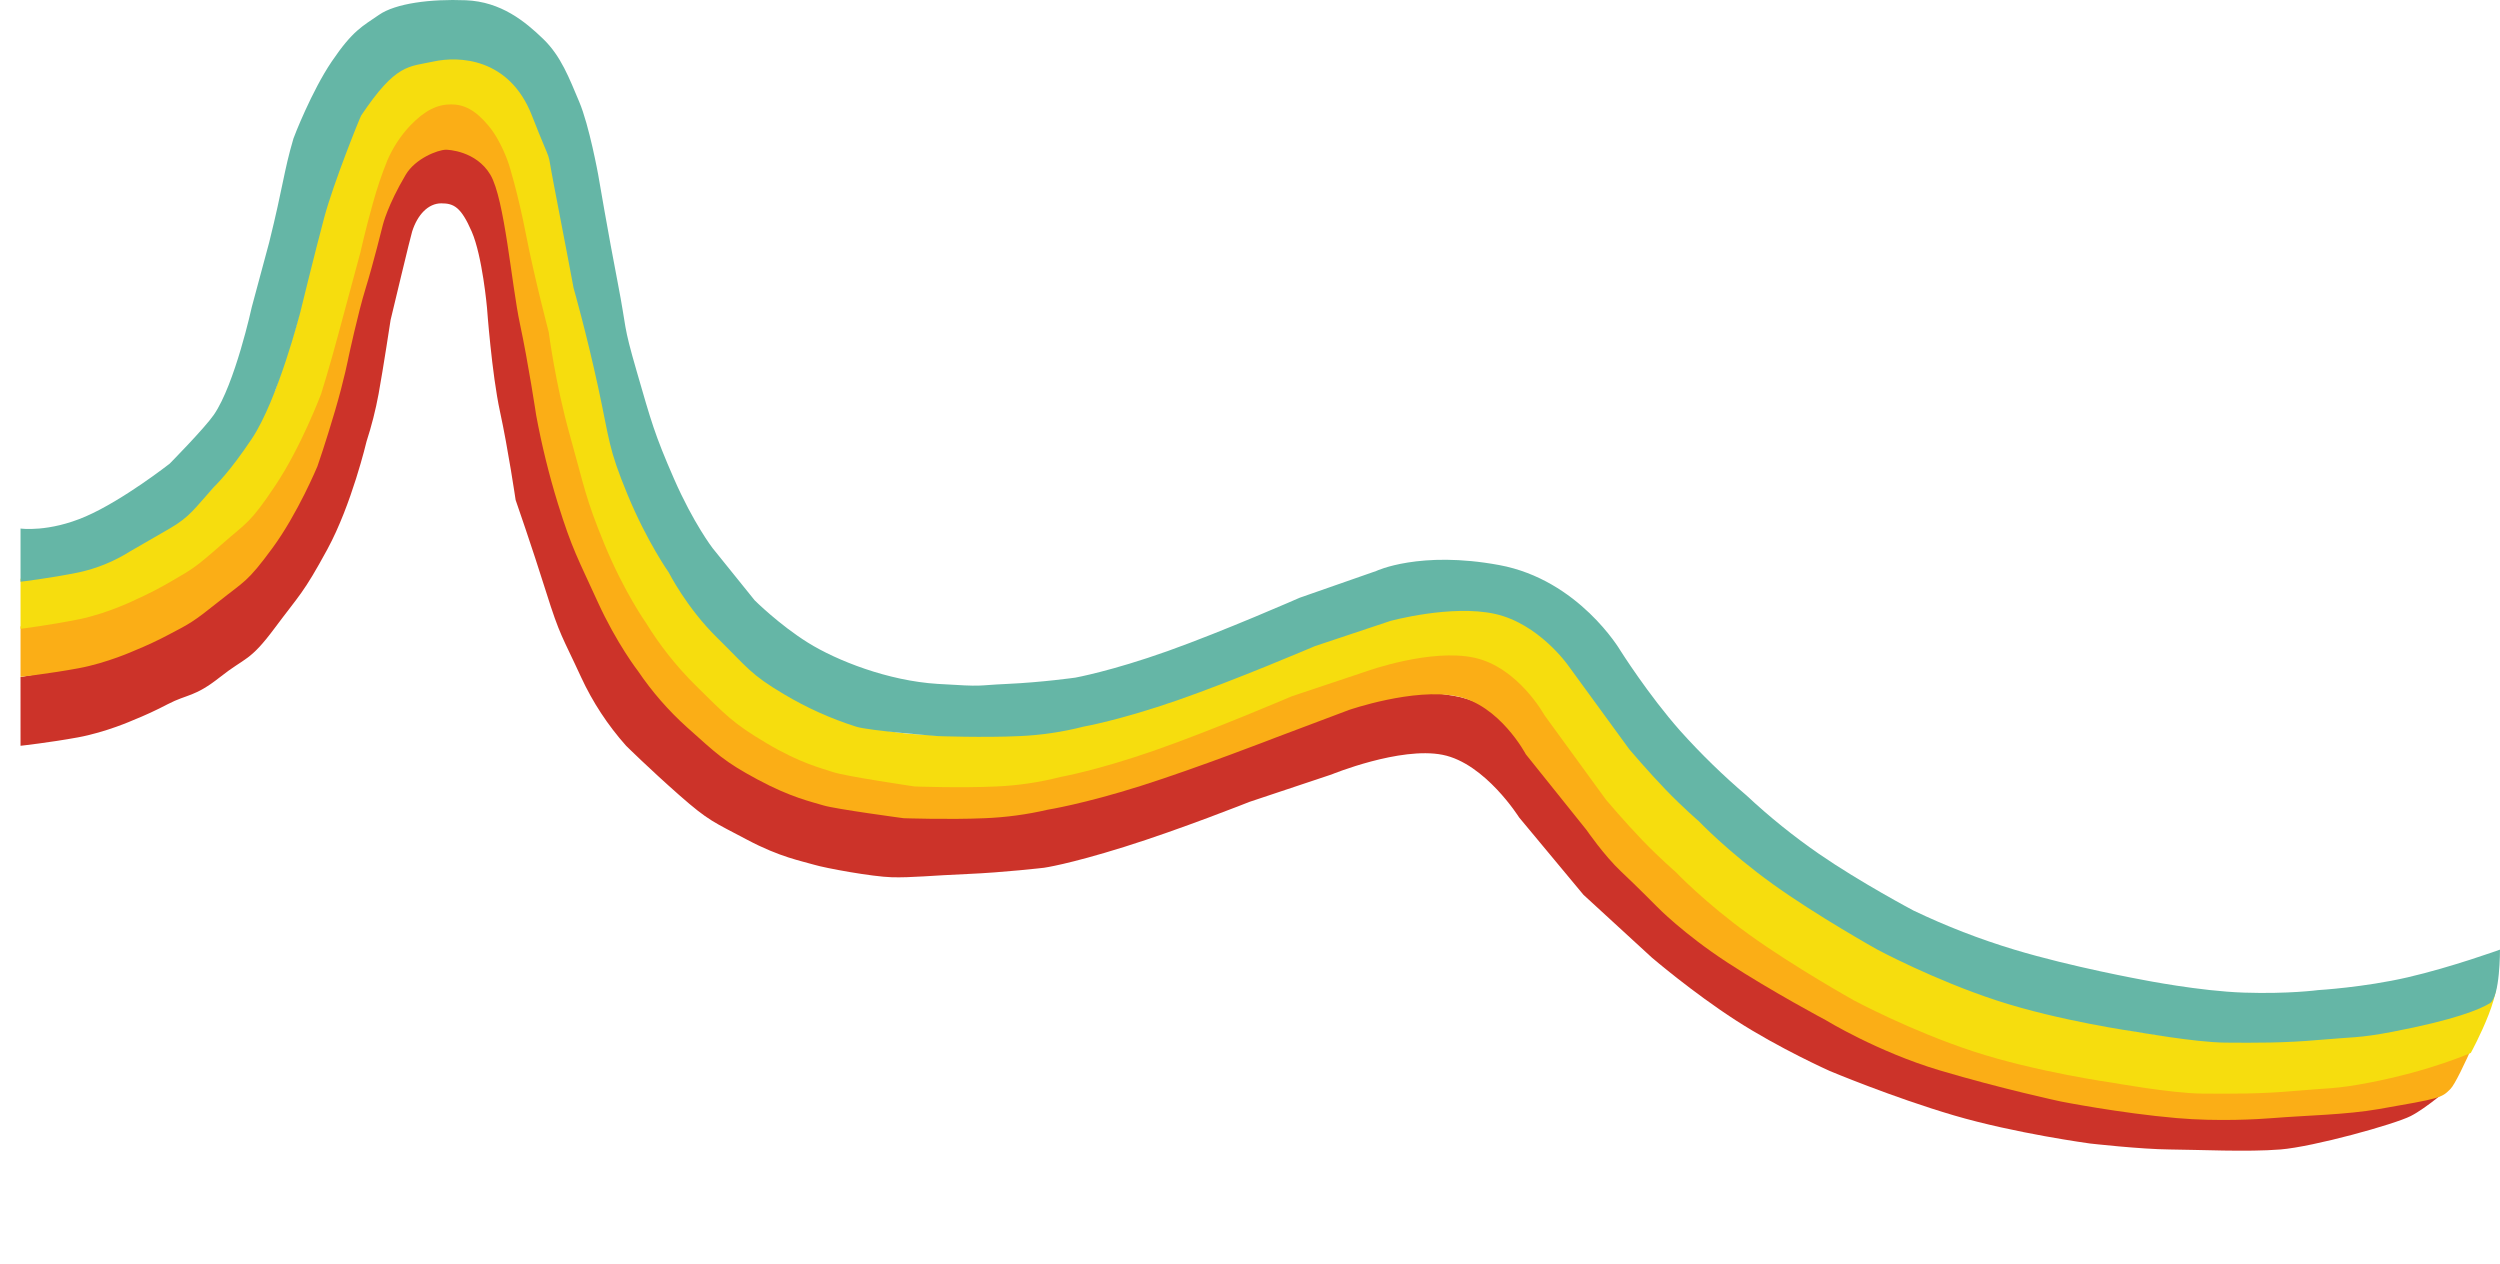
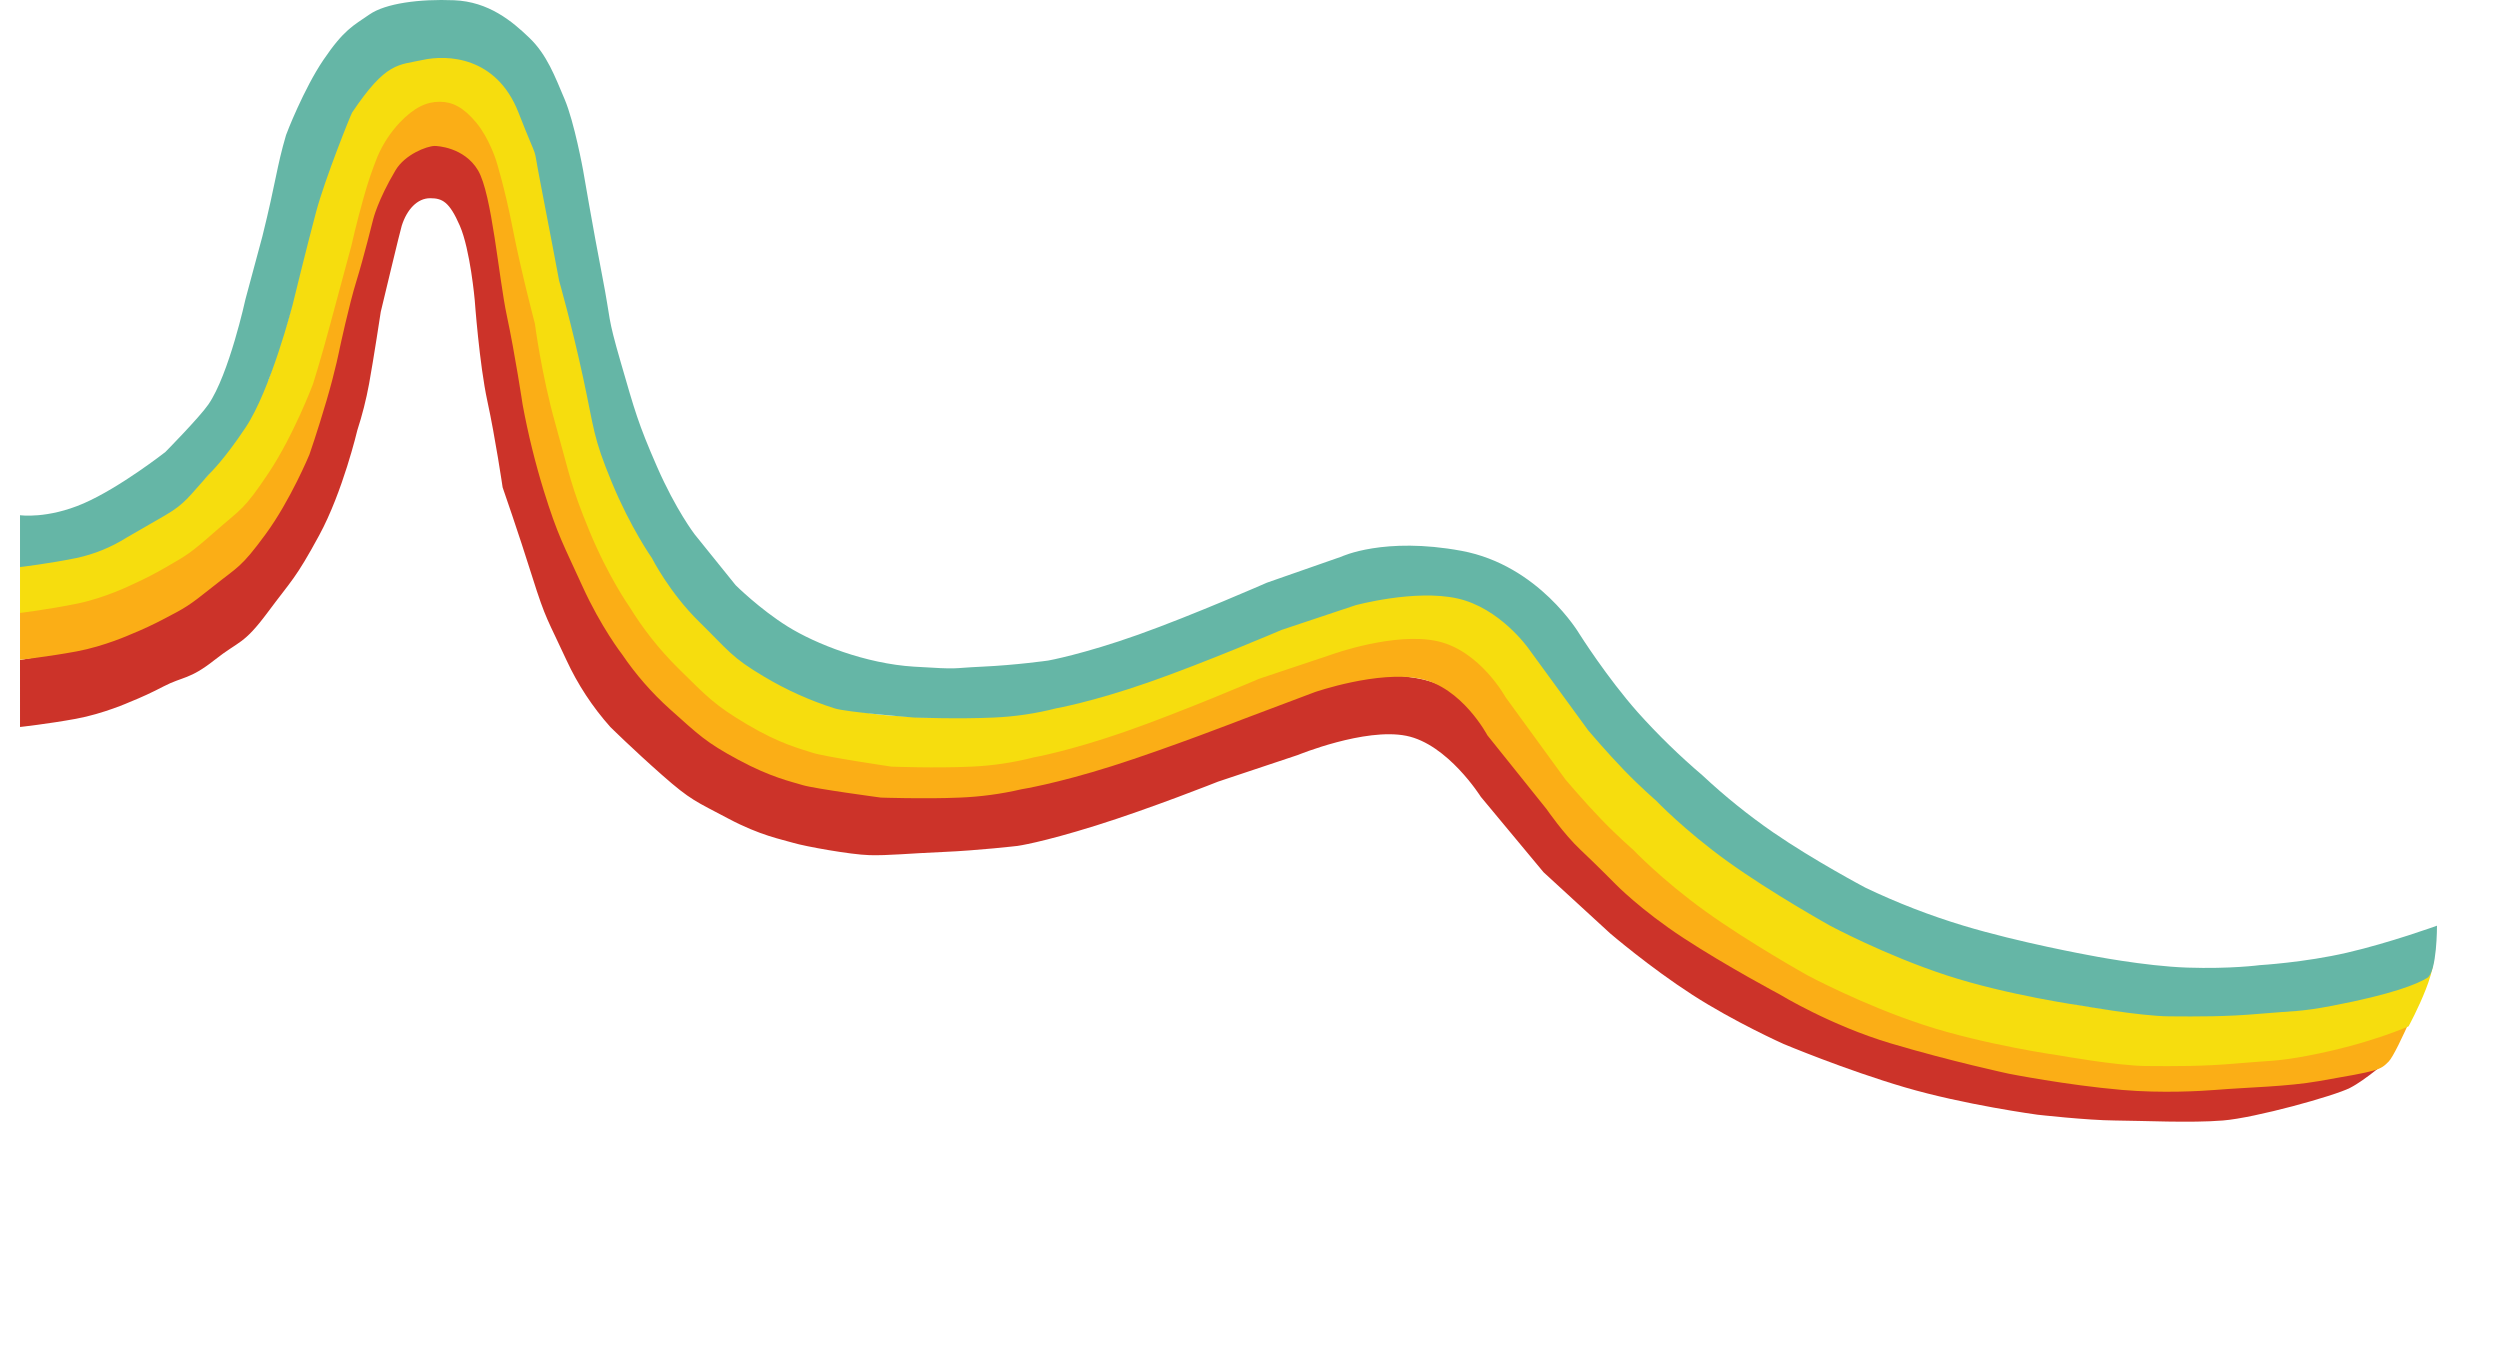
- <svg xmlns="http://www.w3.org/2000/svg" width="1963.025" height="992.13" viewBox="0 0 1963.025 992.13">
+ <svg xmlns="http://www.w3.org/2000/svg" width="2013.779" height="1089.93" viewBox="0 0 2013.779 1089.93">
  <g id="Group_11" data-name="Group 11" transform="translate(83.57 8.328)">
    <path id="Path_14" data-name="Path 14" d="M0,0H1876.664V986.6H0Z" transform="translate(-83.57 -2.799)" fill="none" />
    <path id="Path_15" data-name="Path 15" d="M-3012.259,1211.147s22.717-2.5,45-6.585,43.3-13.477,43.3-13.477a294.108,294.108,0,0,0,27.28-12.6c15.688-8.156,20.95-5.371,41.115-21.3s23.055-11.808,42.822-38.387,22.366-26.905,41.424-61.972,30.745-84.634,30.745-84.634a294.454,294.454,0,0,0,9.465-37.334c3.71-20.37,9.43-58.1,9.43-58.1s16.395-68.59,16.9-69.373c4.133-13.083,12.536-22.17,22.885-22.17,9.844,0,15.5,2.853,23.909,22.17s12,59.894,12,59.894,3.737,51.706,10.179,81.346,12.294,69.515,12.294,69.515,12.573,36.054,23.784,71.742,12.684,34.908,27.585,67.3a219.291,219.291,0,0,0,35.387,53.967s18.252,18.043,41.64,38.661,27.214,21.2,53.28,35.056,43.169,16.807,52.49,19.622,45.986,9.468,61.241,9.894,31.61-1.387,59.559-2.566,59.85-4.884,59.85-4.884,18.741-2.526,63.047-16.378,98.4-35.378,98.4-35.378l64.427-21.515s53.771-22.057,87.173-15.422,60.092,49.168,60.092,49.168l50.5,60.718,53.719,49.323s31.726,27.179,65.935,49.282,73.8,39.783,73.8,39.783,49.324,20.694,97.408,34.836,106.946,22.1,106.946,22.1,39.8,4.513,62.564,4.68,60.779,2.1,86.869,0,89.688-19.773,102.366-26.252,31.266-22.895,31.266-22.895-51.754-10.857-85.264-3.89-48.368,0-48.368,0-48.053,1.023-82.115,0-67.318-8.584-67.318-8.584-53.978.178-97.95-11.758-74.3-28.025-74.3-28.025-43.391-18.115-75.375-37.921-52.425-32.232-52.425-32.232-32.044-18.751-56.551-43.6-49.537-53.2-49.537-53.2-32.885-77.8-93.839-87.932-69.915,2.381-110.517,15.48-65.105,26.776-65.105,26.776-45.77,17.4-88.743,31.153-72.184,15.609-72.184,15.609-26.858-1.08-53.229,0-18.5,2.092-56.42,0-63.1-9.808-85.143-22.165-40.271-20.456-40.271-20.456l-36.286-30.918s-19.034-14.4-33.937-45.037-17.448-39.472-28.476-73.682-7.313-27.509-14.614-61.292-14.968-74.326-14.968-74.326-4.962-34.683-12.617-50.89-14.48-82.36-29.561-103.688-21.165-37.414-48.3-38.4a35.244,35.244,0,0,0-6.781.413c-22.836,3.5-36.4,30.147-46.741,47.472-11.273,18.893-31.943,86.385-31.943,86.385a260.063,260.063,0,0,0-16.391,39.289c-6.5,20.737-11.46,40.756-11.46,40.756l-13.561,50.26-15.454,41.074s-19.405,28.188-35.646,49.349c-7.1,9.248-31.342,22.918-45.371,29.957a434.034,434.034,0,0,1-44.212,18.889c-14.03,5.108-17.172,3-34.179,6.832s-32.938,6.5-32.938,6.5Z" transform="translate(2944.813 -633.88)" fill="#cc3329" />
    <path id="Path_16" data-name="Path 16" d="M-3021.683,1220.809s22.987-2.563,45.541-6.747,43.819-13.808,43.819-13.808a295.8,295.8,0,0,0,27.606-12.91c15.875-8.356,18.206-9.282,38.611-25.605s22.213-14.814,42.217-42.045,35.351-64.273,35.351-64.273,6.4-18.336,13.778-43.455,10.684-42.444,10.684-42.444,7.465-34.78,13.315-53.6,13.59-50.058,13.59-50.058,3.628-15.189,17.924-39.3c7.592-12.805,25.135-19.514,31.5-19.657,1.538-.035,23.772.788,34.993,19.657s16.69,86.718,23.21,117.085,12.759,71.831,12.759,71.831a615.417,615.417,0,0,0,16.957,69c11.345,36.565,16.094,43.9,31.172,77.084s31.893,54.8,31.893,54.8a241.755,241.755,0,0,0,38.4,44.049c23.667,21.125,29.012,26.8,55.389,40.993s42.344,17.475,51.776,20.359,62.958,10.046,62.958,10.046,35.339,1.208,63.622,0a264.589,264.589,0,0,0,49.51-6.687s28.146-4.47,72.98-18.663,106.357-38.108,106.357-38.108l57.194-21.548s50.827-17.563,84.628-10.766,54.23,45.568,54.23,45.568l47.779,59.6s13.641,19.851,27.094,32.512,28.35,27.778,28.35,27.778,20.233,20.839,54.851,43.485,77.285,45.3,77.285,45.3,40.922,25.021,89.579,39.51,95.066,24.431,95.066,24.431,46.27,9.163,91.055,13.053c32.4,2.815,64.3.909,75.466,0,26.4-2.15,57.318-2.556,83.407-7.106,48.223-8.411,49-8.646,56.042-15.693s31.742-67.074,31.742-67.074-72.568,17.428-106.477,24.567-69.462,9.021-69.462,9.021-23.038,2.826-57.506,1.779-78.192-8.963-78.192-8.963-55.37-9.14-99.867-21.369a579.822,579.822,0,0,1-78.12-27.546s-40.943-19.693-73.309-39.985a484.6,484.6,0,0,1-56.153-41.184,514.978,514.978,0,0,1-51.412-45.581c-24.8-25.464-46.532-56.845-46.532-56.845s-29.256-58.285-90.937-68.666-98.27,12.725-98.27,12.725l-59.316,18.859s-58.972,23.567-102.458,37.655-71.486,18.7-71.486,18.7-25.809,3.32-52.494,4.426-15.869,2.143-54.245,0-78.257-16.421-100.566-29.081-41.325-29.87-41.325-29.87l-32.623-36.815s-14.869-17.591-29.951-48.977-17.656-40.441-28.816-75.491-7.4-28.184-14.788-62.8-15.146-76.15-15.146-76.15-6.955-34.807-14.7-51.411-14.69-69.3-28.592-81.49-25.542-34.077-53-35.086-38.654,30.069-49.426,39.079-32.324,68.761-32.324,68.761a268.171,268.171,0,0,0-16.587,40.254c-6.573,21.246-11.6,41.757-11.6,41.757l-13.722,51.494-15.638,42.082s-16.519,33.689-32.953,55.371a200.2,200.2,0,0,1-14.436,16.9s-9.084,7.4-18.35,14.45c-16.458,12.516-23.452,12.165-37.648,19.377s-6.741,3.987-20.939,9.221-20.369,5.162-37.579,9.086a304.924,304.924,0,0,1-32.737,5.509Z" transform="translate(2954.237 -697.669)" fill="#fbae16" />
    <path id="Path_17" data-name="Path 17" d="M-3002.153,1267.3s23.272-2.859,46.1-7.525,44.361-15.4,44.361-15.4a287.136,287.136,0,0,0,27.948-14.4c16.071-9.319,18.431-10.352,39.088-28.557s22.489-16.522,42.739-46.892,35.788-71.682,35.788-71.682,6.477-20.45,13.949-48.465,16.949-62.869,16.949-62.869,3.8-17.25,9.718-38.24a306.077,306.077,0,0,1,11.387-33.776,95.31,95.31,0,0,1,17.721-27.108c11.847-12.392,21.715-16.854,32.316-16.854,10.085,0,19.052,4.3,29.472,16.854s15.968,30.438,15.968,30.438,6.883,21.494,13.484,55.362,17.776,76.192,17.776,76.192,5.151,40.39,16.636,81.169,11.963,48.667,27.229,85.68,32.288,61.12,32.288,61.12a264.973,264.973,0,0,0,38.878,49.127c23.96,23.56,29.371,29.885,56.074,45.719s42.868,19.489,52.417,22.706,63.737,11.2,63.737,11.2,35.776,1.348,64.409,0a244.945,244.945,0,0,0,50.122-7.458s28.494-4.985,73.883-20.814,107.673-42.5,107.673-42.5l59.232-19.818s50.207-18.035,84.426-10.455,54.82,45.055,54.82,45.055l48.371,66.471s15.05,17.767,28.67,31.887,25.811,24.593,25.811,24.593,22.887,24.12,57.934,49.377,82.25,51.651,82.25,51.651,44.442,23.868,93.7,40.029,109.27,24.612,109.27,24.612,46.609,8.328,69.934,8.519,46.306.33,73.034-2.067,31.952-1.377,58.364-6.452c48.82-9.381,80.079-23.443,80.079-23.443s32.046-58.7,15.3-63.262-49.089,35.886-83.419,43.847-70.321,10.062-70.321,10.062-23.374,1.169-58.269,0-79.816-10.062-79.816-10.062-52.238-13.341-97.286-26.979a643.785,643.785,0,0,1-84.191-32.68s-33.762-20.023-66.529-42.655a455,455,0,0,1-55.484-45.089,586.7,586.7,0,0,1-50.577-50.291c-25.107-28.4-55.635-59.57-55.635-59.57s-28.976-60.791-91.421-72.369-100.128,9.979-100.128,9.979l-60.049,21.033s-59.7,26.283-103.725,42-72.37,20.854-72.37,20.854-26.129,3.7-53.144,4.937-16.065,2.39-54.916,0-79.225-18.314-101.811-32.433-41.837-33.314-41.837-33.314l-33.026-41.059s-15.053-19.62-30.322-54.624-17.875-45.1-29.173-84.194-7.492-31.433-14.972-70.036S-2566.6,949.45-2566.6,949.45s-7.041-38.819-14.882-57.337-14.224-35.888-28.3-49.482-26.507-23.906-54.306-25.031-46.308,14.983-57.213,25.031-25.547,39.739-25.547,39.739a316.254,316.254,0,0,0-16.792,44.894c-6.655,23.7-8.965,49.13-8.965,49.13l-13.3,53.793-16.009,48.965s-19.913,36.619-36.551,60.8a218.686,218.686,0,0,1-14.614,18.853s-9.2,8.258-18.577,16.116c-16.662,13.958-21.834,15.757-36.206,23.8s-8.183,5.574-22.556,11.411-17.515,7.558-34.937,11.935a258.889,258.889,0,0,1-36.8,5.911Z" transform="translate(2934.707 -781.89)" fill="#f6dd0e" />
    <path id="Path_18" data-name="Path 18" d="M-2985.9,1268.781s22.645-2.627,45.487-7.284a124.548,124.548,0,0,0,40.219-16.361s15.311-8.813,31.388-18.114,19.6-15.843,34.658-32.473c1.958-2.162,12.244-11.659,29.869-38.031,20.259-30.312,37.92-98.792,37.92-98.792s11.46-47,18.935-74.958c7.2-26.927,28.024-78.593,29.04-80.108,27.46-40.971,37.2-38.048,56.8-42.353s59.411-3.128,77.2,42.353,10.771,21.191,17.374,54.994,15.364,80.5,15.364,80.5,10.187,35.68,19.328,78.039,7.816,47.355,23.087,84.3,32.3,61,32.3,61,13.973,27.7,37.942,51.213,25.941,28.679,52.655,44.484a269.434,269.434,0,0,0,56.418,25.369c9.553,3.211,64.17,7.443,64.17,7.443s35.79,1.345,64.433,0a245.549,245.549,0,0,0,50.141-7.443s28.505-4.976,73.911-20.774,107.713-42.42,107.713-42.42l59.254-19.78s47.9-13.095,82.136-5.528,57.161,40.062,57.161,40.062l48.389,66.344s15.056,17.733,28.681,31.826,25.821,24.546,25.821,24.546,22.9,24.074,57.955,49.282,82.281,51.552,82.281,51.552,44.458,23.823,93.737,39.952,109.311,24.565,109.311,24.565,46.626,8.312,69.96,8.5,46.324.33,73.061-2.063,31.964-1.374,58.385-6.439c48.838-9.363,68.6-17.553,76.561-22.469s7.851-42.048,7.851-42.048-38.108,13.8-72.45,21.742-70.347,10.042-70.347,10.042-23.332,3.146-58.24,1.98-79.188-9.977-79.188-9.977-56.077-10.174-101.141-23.786a553.942,553.942,0,0,1-79.115-30.663s-41.466-21.921-74.244-44.509a497.485,497.485,0,0,1-56.869-45.844,539.857,539.857,0,0,1-52.068-50.738c-25.116-28.344-47.125-63.276-47.125-63.276s-32.541-55.372-95.008-66.928-96.611,4.657-96.611,4.657l-60.072,20.993s-59.724,26.233-103.764,41.915-72.4,20.814-72.4,20.814-26.138,3.7-53.164,4.927-16.071,2.385-54.937,0-79.254-18.279-101.848-32.371-41.852-33.25-41.852-33.25l-33.039-40.981s-15.059-19.582-30.333-54.519-17.882-45.017-29.183-84.033-7.5-31.373-14.977-69.9-15.339-84.766-15.339-84.766-7.043-38.745-14.888-57.228-14.229-35.82-28.308-49.388-32.938-29.244-60.748-30.367-55.127,2.43-68.176,11.467-20.46,12.069-37.1,36.627c-15.726,23.207-29.72,59.228-30.086,60.529-7.675,26.17-7.925,36.819-19.08,81.686l-13.578,50.445s-13.225,60.674-29.869,84.808c-7.273,10.547-34.658,38.322-34.658,38.322s-36.547,28.655-65.821,41.387-51.273,9.538-51.273,9.538Z" transform="translate(2918.454 -820.342)" fill="#65b6a6" />
  </g>
</svg>
